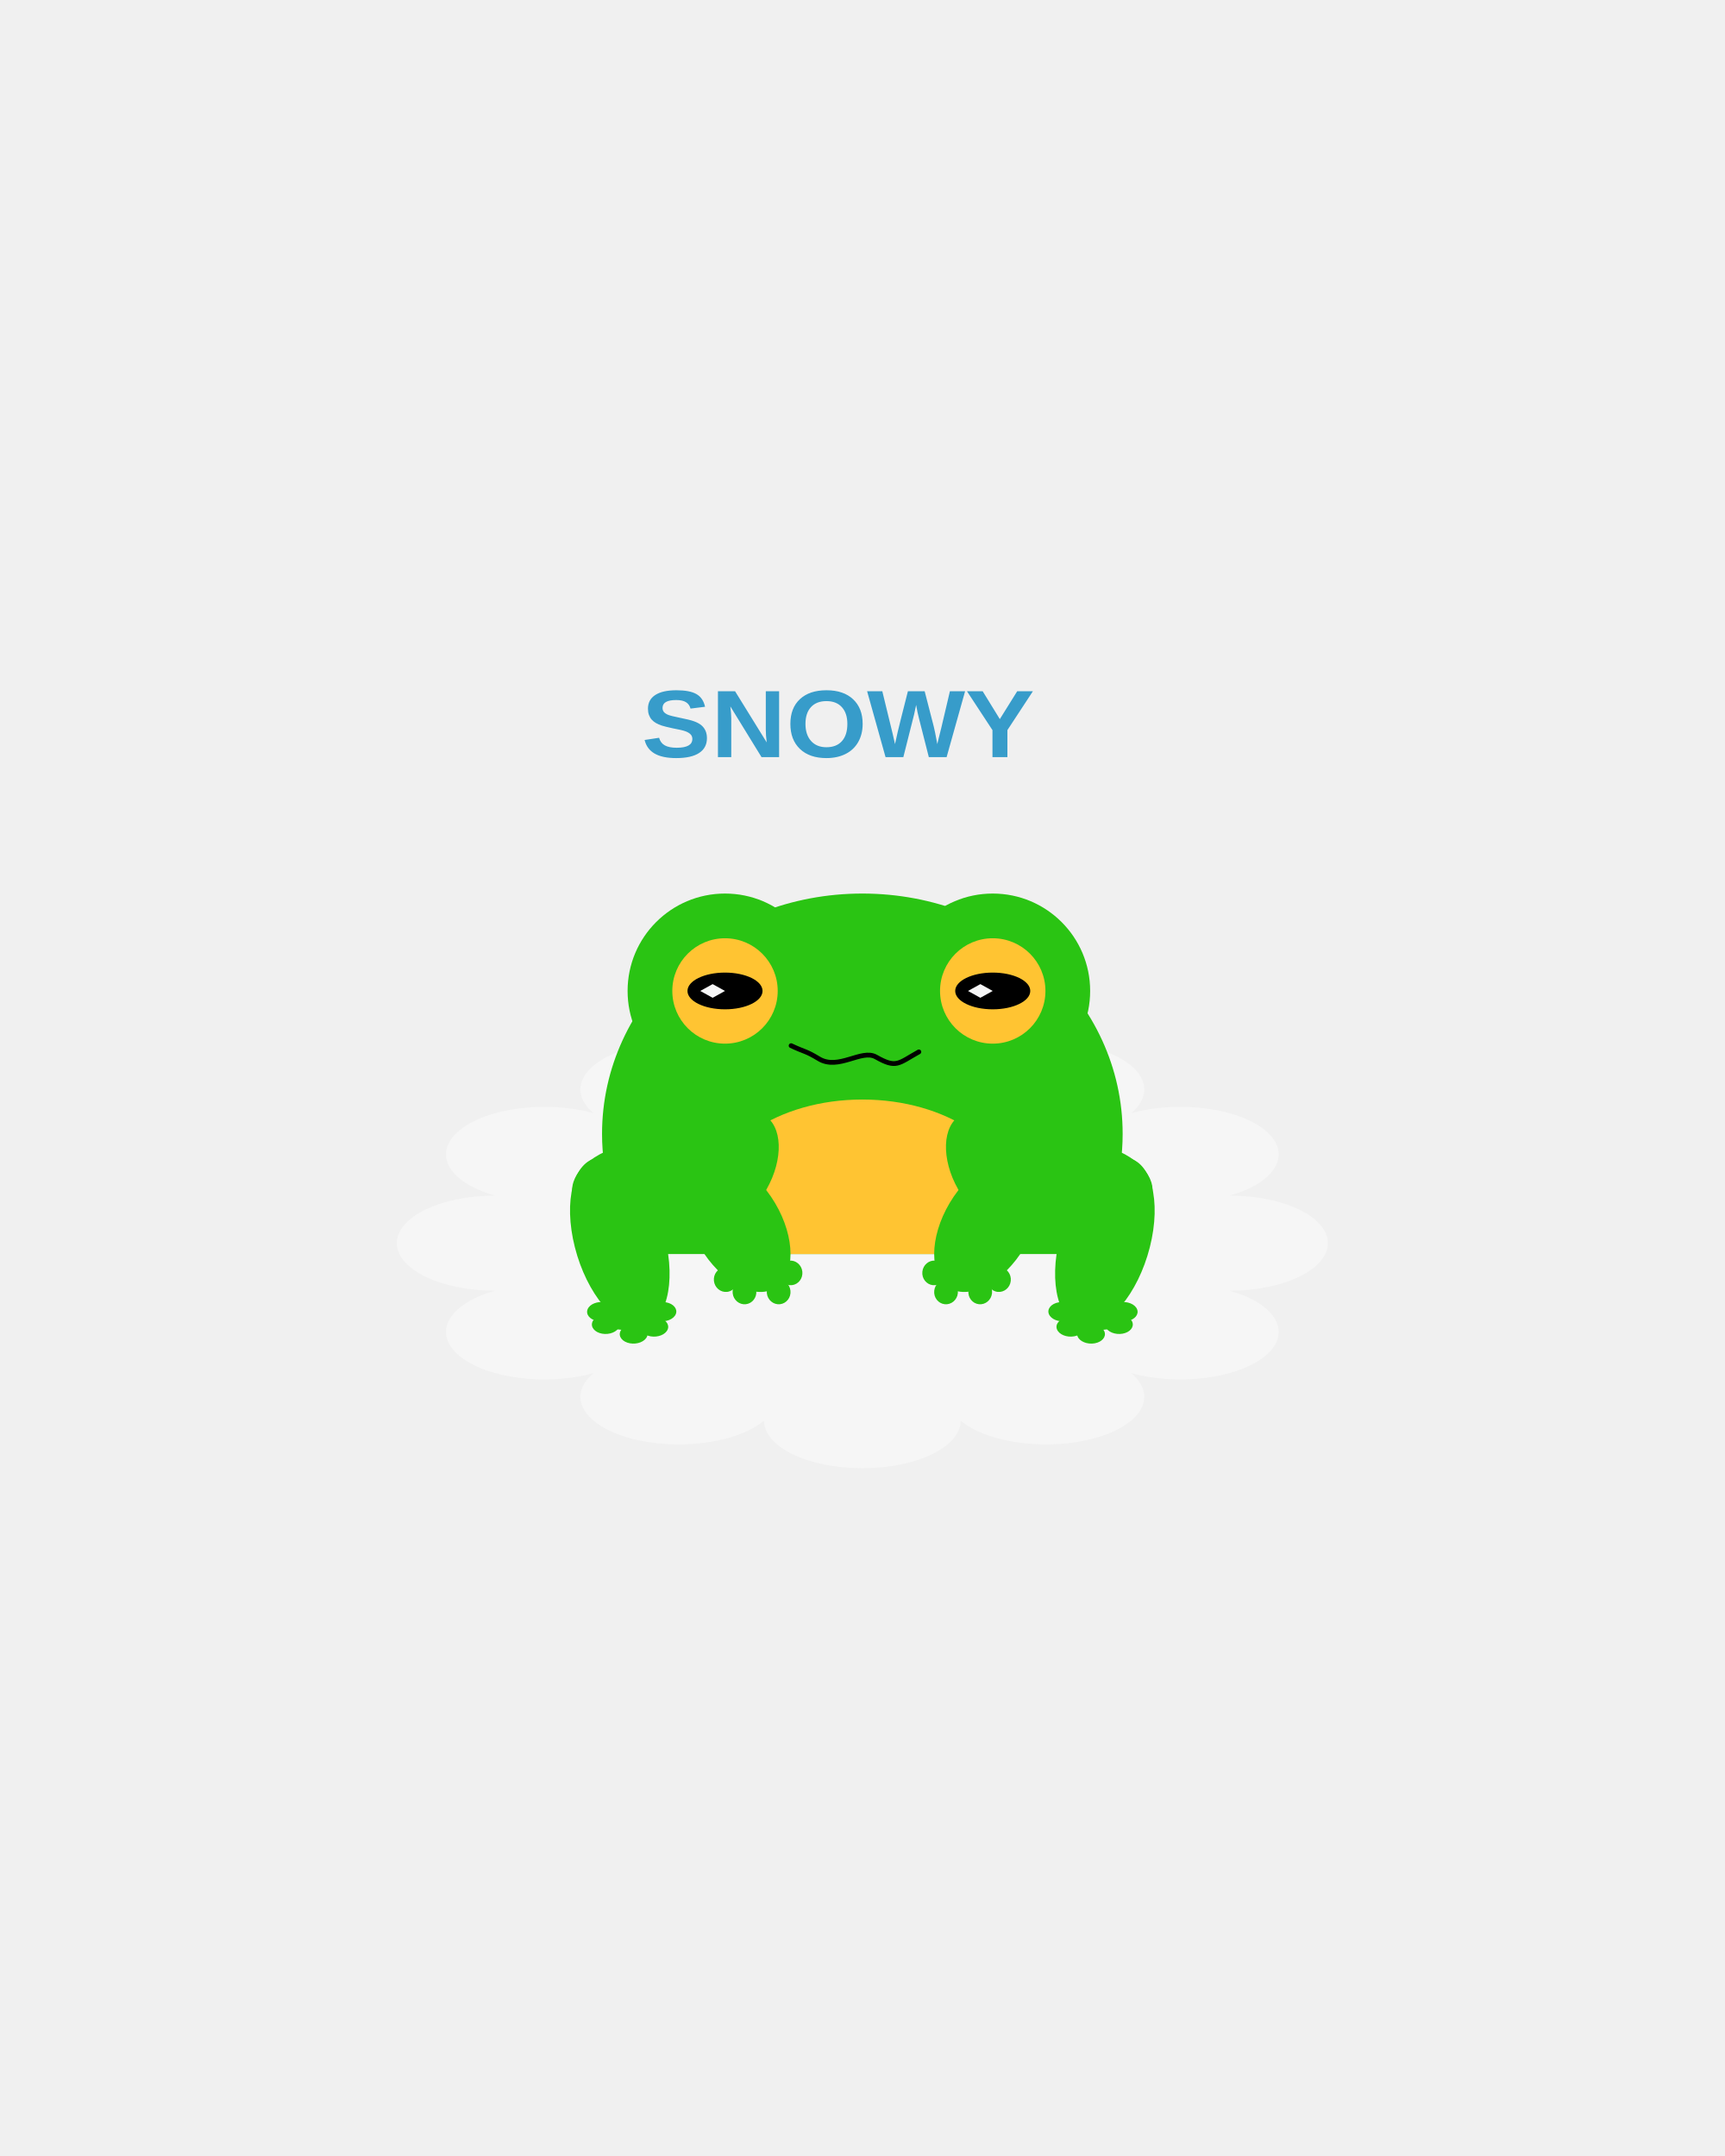
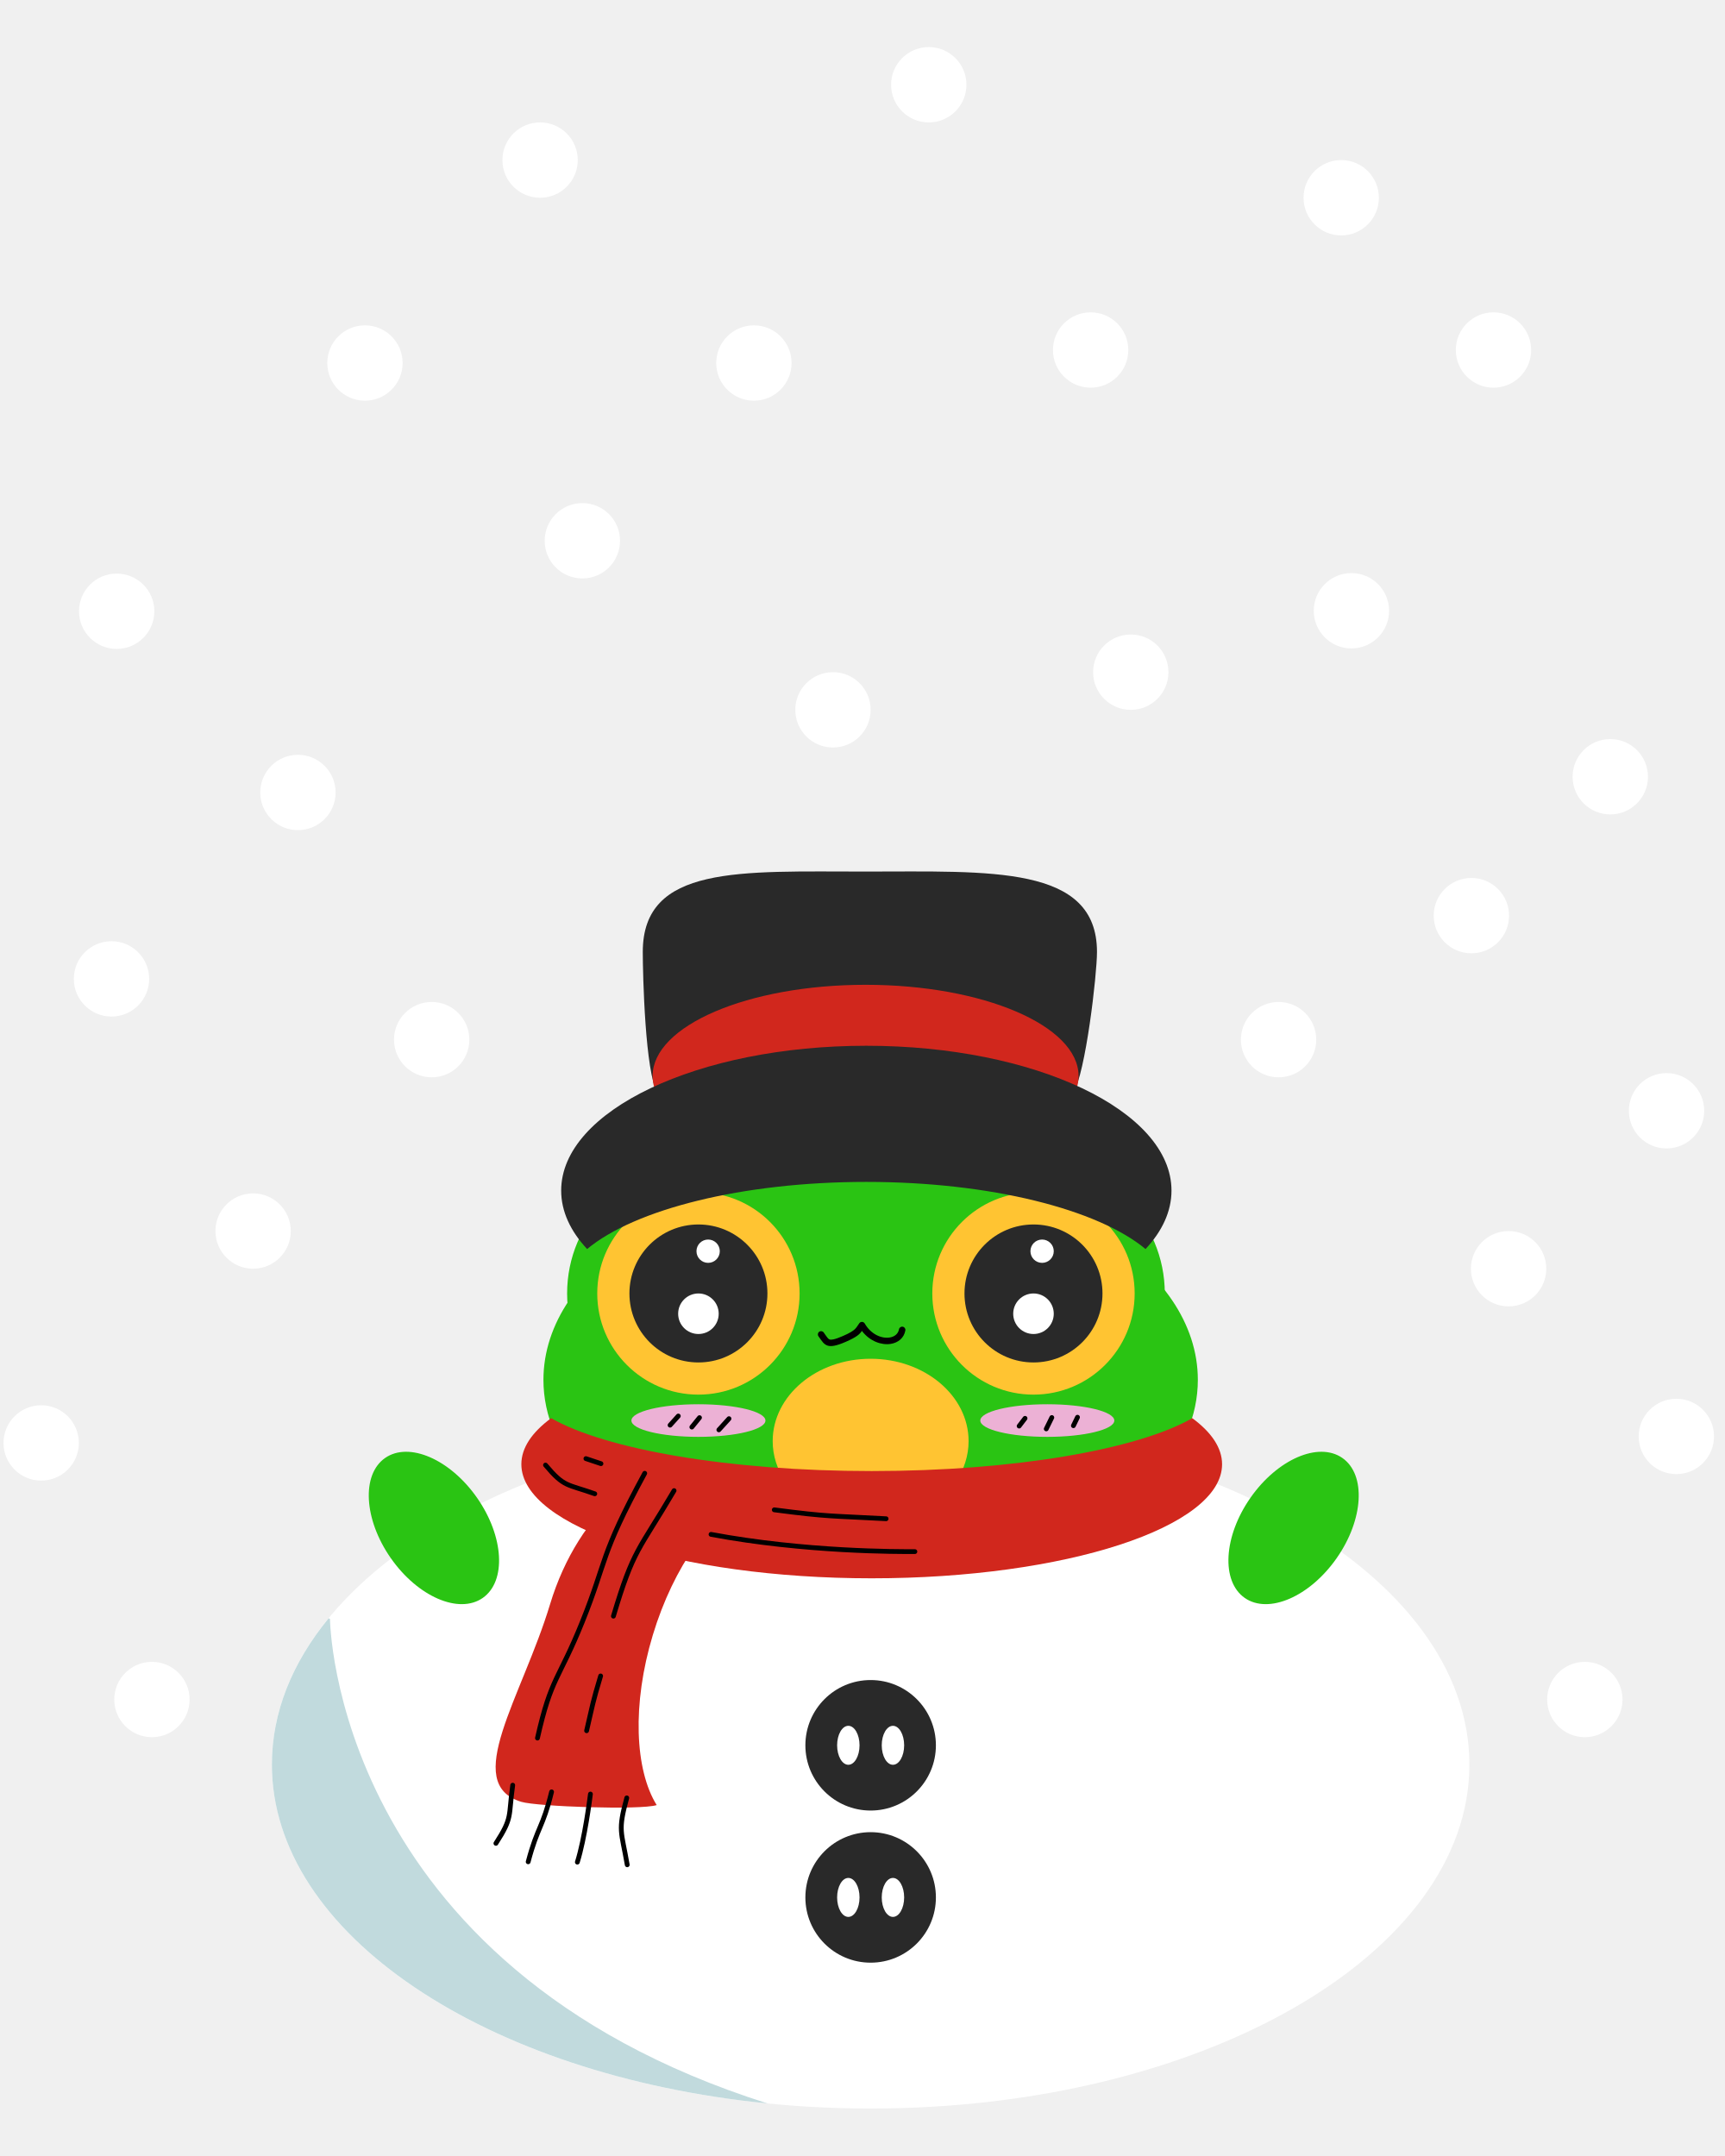
<svg xmlns="http://www.w3.org/2000/svg" width="100%" height="100%" viewBox="0 0 2250 2813" version="1.1" xml:space="preserve" style="fill-rule:evenodd;clip-rule:evenodd;stroke-linecap:round;stroke-linejoin:round;stroke-miterlimit:1.5;">
  <rect id="SNOWY" x="-0" y="0" width="2250" height="2812.5" style="fill:none;" />
  <g>
+     <ellipse cx="1135.818" cy="2302.255" rx="781.113" ry="448.817" style="fill:#fff;" />
+     <path d="M1505.49,1934.049l-739.343,0c-37.465,-40.628 -57.188,-86.715 -57.188,-133.628c0,-147.502 191.27,-267.256 426.86,-267.256c235.59,0 426.86,119.753 426.86,267.256c0,46.913 -19.724,93 -57.188,133.628Z" style="fill:#2ac413;" />
+     <circle cx="911.155" cy="1687.622" r="171.306" style="fill:#2ac413;" />
+     <ellipse cx="911.155" cy="1853.438" rx="87.42" ry="21.278" style="fill:#ecb1d5;" />
+     <circle cx="1348.263" cy="1687.622" r="171.306" style="fill:#2ac413;" />
+     <ellipse cx="1366.297" cy="1853.438" rx="87.42" ry="21.278" style="fill:#ecb1d5;" />
+     <circle cx="911.155" cy="1687.622" r="131.99" style="fill:#ffc432;" />
+     <circle cx="1348.263" cy="1687.622" r="131.99" style="fill:#ffc432;" />
+     <path d="M1246.476,1934.049l-221.317,0c-11.215,-16.339 -17.119,-34.874 -17.119,-53.741c0,-59.321 57.255,-107.482 127.777,-107.482c70.522,0 127.777,48.161 127.777,107.482c0,18.867 -5.904,37.402 -17.119,53.741Z" style="fill:#ffc432;" />
+     <path d="M502.405,1902.276c-31.08,21.679 -27.777,80.191 7.372,130.582c35.149,50.391 88.918,73.702 119.998,52.024c31.08,-21.679 27.777,-80.191 -7.372,-130.582c-35.149,-50.391 -88.918,-73.702 -119.998,-52.024Z" style="fill:#2ac413;" />
+     <path d="M1751.248,1902.276c31.08,21.679 27.777,80.191 -7.372,130.582c-35.149,50.391 -88.918,73.702 -119.998,52.024c-31.08,-21.679 -27.777,-80.191 7.372,-130.582c35.149,-50.391 88.918,-73.702 119.998,-52.024Z" style="fill:#2ac413;" />
+     <circle cx="1348.263" cy="1687.622" r="90.015" style="fill:#292929;" />
+     <circle cx="911.155" cy="1687.622" r="90.015" style="fill:#292929;" />
+     <circle cx="1348.263" cy="1714.072" r="26.449" style="fill:#fff;" />
+     <circle cx="911.155" cy="1714.072" r="26.449" style="fill:#fff;" />
    <g>
-       <path d="M996.664,1390.378c0,-34.249 57.505,-62.056 128.336,-62.056c70.83,0 128.336,27.806 128.336,62.056c35.415,-29.661 113.969,-39.839 175.31,-22.714c61.341,17.125 82.389,55.109 46.974,84.77c61.341,-17.125 139.895,-6.947 175.31,22.714c35.415,29.661 14.367,67.645 -46.974,84.77c70.83,0 128.336,27.806 128.336,62.056c0,34.249 -57.505,62.056 -128.336,62.056c61.341,17.125 82.389,55.109 46.974,84.77c-35.415,29.661 -113.969,39.839 -175.31,22.714c35.415,29.661 14.367,67.645 -46.974,84.77c-61.341,17.125 -139.895,6.947 -175.31,-22.714c0,34.249 -57.505,62.056 -128.336,62.056c-70.83,0 -128.336,-27.806 -128.336,-62.056c-35.415,29.661 -113.969,39.839 -175.31,22.714c-61.341,-17.125 -82.389,-55.109 -46.974,-84.77c-61.341,17.125 -139.895,6.947 -175.31,-22.714c-35.415,-29.661 -14.367,-67.645 46.974,-84.77c-70.83,0 -128.336,-27.806 -128.336,-62.056c0,-34.249 57.505,-62.056 128.336,-62.056c-61.341,-17.125 -82.389,-55.109 -46.974,-84.77c35.415,-29.661 113.969,-39.839 175.31,-22.714c-35.415,-29.661 -14.367,-67.645 46.974,-84.77c61.341,-17.125 139.895,-6.947 175.31,22.714Z" style="fill:#f6f6f6;" />
-       <path d="M1419.088,1636.155l-588.176,0c-29.805,-47.664 -45.496,-101.733 -45.496,-156.771c0,-173.048 152.162,-313.542 339.583,-313.542c187.421,0 339.583,140.493 339.583,313.542c0,55.038 -15.691,109.106 -45.496,156.771Z" style="fill:#2ac413;" />
-       <circle cx="945.833" cy="1292.926" r="127.083" style="fill:#2ac413;" />
-       <circle cx="1295.103" cy="1292.926" r="127.083" style="fill:#2ac413;" />
-       <circle cx="945.833" cy="1292.926" r="68.75" style="fill:#ffc432;" />
-       <circle cx="1295.103" cy="1292.926" r="68.75" style="fill:#ffc432;" />
-       <ellipse cx="1295.103" cy="1292.926" rx="48.958" ry="23.958" />
-       <ellipse cx="945.833" cy="1292.926" rx="48.958" ry="23.958" />
-       <path d="M1297.303,1636.155l-344.606,0c-17.462,-20.428 -26.655,-43.6 -26.655,-67.188c0,-74.164 89.15,-134.375 198.958,-134.375c109.808,0 198.958,60.211 198.958,134.375c0,23.588 -9.193,46.76 -26.655,67.187Z" style="fill:#ffc432;" />
-       <path d="M1198.715,1372.429c-27.261,15.203 -29.075,21.863 -56.037,6.607c-18.82,-10.649 -48.821,17.88 -74.442,2.362c-17.507,-10.604 -17.905,-8.456 -36.166,-17.08" style="fill:none;stroke:#000;stroke-width:6.25px;" />
-       <path d="M945.833,1292.926l-16.146,8.932l-16.146,-8.932l16.146,-8.932l16.146,8.932Z" style="fill:#f6f6f6;" />
-       <path d="M1295.103,1292.926l-16.146,8.932l-16.146,-8.932l16.146,-8.932l16.146,8.932Z" style="fill:#f6f6f6;" />
-       <path d="M891.563,1505.252c23.813,19.493 13.504,51.551 -23.007,71.544c-36.511,19.993 -85.487,20.399 -109.3,0.906c-23.813,-19.493 -13.504,-51.551 23.007,-71.544c36.511,-19.993 85.487,-20.399 109.3,-0.906Z" style="fill:#2ac413;" />
-       <path d="M780.645,1510.58c32.357,-3.682 71.147,42.652 86.568,103.404c15.421,60.752 1.672,113.064 -30.685,116.746c-32.357,3.682 -71.147,-42.652 -86.568,-103.404c-15.421,-60.752 -1.672,-113.064 30.685,-116.746Z" style="fill:#2ac413;" />
-       <path d="M881.636,1714.521c-2.691,6.724 -12.724,10.775 -22.39,9.041c-9.666,-1.734 -15.329,-8.601 -12.638,-15.325c2.691,-6.724 12.724,-10.775 22.39,-9.041c9.666,1.734 15.329,8.601 12.638,15.325Z" style="fill:#2ac413;" />
-       <path d="M807.86,1731.04c-2.691,6.724 -12.724,10.775 -22.39,9.041c-9.666,-1.734 -15.329,-8.601 -12.638,-15.325c2.691,-6.724 12.724,-10.775 22.39,-9.041c9.666,1.734 15.329,8.601 12.638,15.325Z" style="fill:#2ac413;" />
-       <path d="M871.056,1734.517c-2.691,6.724 -12.724,10.775 -22.39,9.041c-9.666,-1.734 -15.329,-8.601 -12.638,-15.325c2.691,-6.724 12.724,-10.775 22.39,-9.041c9.666,1.734 15.329,8.601 12.638,15.325Z" style="fill:#2ac413;" />
-       <path d="M844.22,1743.622c-2.691,6.724 -12.724,10.775 -22.39,9.041c-9.666,-1.734 -15.329,-8.601 -12.638,-15.325c2.691,-6.724 12.724,-10.775 22.39,-9.041c9.666,1.734 15.329,8.601 12.638,15.325Z" style="fill:#2ac413;" />
-       <path d="M801.607,1714.521c-2.691,6.724 -12.724,10.775 -22.39,9.041c-9.666,-1.734 -15.329,-8.601 -12.638,-15.325c2.691,-6.724 12.724,-10.775 22.39,-9.041c9.666,1.734 15.329,8.601 12.638,15.325Z" style="fill:#2ac413;" />
-       <path d="M820.278,1702.841c21.983,-2.365 41.547,2.862 43.661,11.667c2.114,8.805 -14.018,17.873 -36.002,20.239c-21.983,2.365 -41.547,-2.862 -43.661,-11.667c-2.114,-8.805 14.018,-17.873 36.002,-20.239Z" style="fill:#2ac413;" />
-       <path d="M1358.437,1505.252c-23.813,19.493 -13.504,51.551 23.007,71.544c36.511,19.993 85.487,20.399 109.3,0.906c23.813,-19.493 13.504,-51.551 -23.007,-71.544c-36.511,-19.993 -85.487,-20.399 -109.3,-0.906Z" style="fill:#2ac413;" />
-       <path d="M1469.355,1510.58c-32.357,-3.682 -71.147,42.652 -86.568,103.404c-15.421,60.752 -1.672,113.064 30.685,116.746c32.357,3.682 71.147,-42.652 86.568,-103.404c15.421,-60.752 1.672,-113.064 -30.685,-116.746Z" style="fill:#2ac413;" />
-       <path d="M1368.364,1714.521c2.691,6.724 12.724,10.775 22.39,9.041c9.666,-1.734 15.329,-8.601 12.638,-15.325c-2.691,-6.724 -12.724,-10.775 -22.39,-9.041c-9.666,1.734 -15.329,8.601 -12.638,15.325Z" style="fill:#2ac413;" />
-       <path d="M1442.14,1731.04c2.691,6.724 12.724,10.775 22.39,9.041c9.666,-1.734 15.329,-8.601 12.638,-15.325c-2.691,-6.724 -12.724,-10.775 -22.39,-9.041c-9.666,1.734 -15.329,8.601 -12.638,15.325Z" style="fill:#2ac413;" />
-       <path d="M1378.944,1734.517c2.691,6.724 12.724,10.775 22.39,9.041c9.666,-1.734 15.329,-8.601 12.638,-15.325c-2.691,-6.724 -12.724,-10.775 -22.39,-9.041c-9.666,1.734 -15.329,8.601 -12.638,15.325Z" style="fill:#2ac413;" />
-       <path d="M1405.78,1743.622c2.691,6.724 12.724,10.775 22.39,9.041c9.666,-1.734 15.329,-8.601 12.638,-15.325c-2.691,-6.724 -12.724,-10.775 -22.39,-9.041c-9.666,1.734 -15.329,8.601 -12.638,15.325Z" style="fill:#2ac413;" />
-       <path d="M1448.393,1714.521c2.691,6.724 12.724,10.775 22.39,9.041c9.666,-1.734 15.329,-8.601 12.638,-15.325c-2.691,-6.724 -12.724,-10.775 -22.39,-9.041c-9.666,1.734 -15.329,8.601 -12.638,15.325Z" style="fill:#2ac413;" />
-       <path d="M1429.722,1702.841c-21.983,-2.365 -41.547,2.862 -43.661,11.667c-2.114,8.805 14.018,17.873 36.002,20.239c21.983,2.365 41.547,-2.862 43.661,-11.667c2.114,-8.805 -14.018,-17.873 -36.002,-20.239Z" style="fill:#2ac413;" />
-       <path d="M996.557,1454.81c24.436,13.898 25.98,57.347 3.446,96.965c-22.534,39.619 -60.667,60.5 -85.102,46.602c-24.436,-13.898 -25.98,-57.347 -3.446,-96.965c22.534,-39.619 60.667,-60.5 85.102,-46.602Z" style="fill:#2ac413;" />
-       <path d="M913.439,1516.42c26.927,-16.011 70.671,7.792 97.624,53.121c26.953,45.329 26.975,95.13 0.048,111.141c-26.927,16.011 -70.671,-7.792 -97.624,-53.121c-26.953,-45.329 -26.975,-95.13 -0.048,-111.141Z" style="fill:#2ac413;" />
-       <path d="M1046.71,1659.16c0.943,8.834 -5.195,16.742 -13.696,17.649c-8.502,0.907 -16.17,-5.528 -17.112,-14.361c-0.943,-8.834 5.195,-16.742 13.696,-17.649c8.502,-0.907 16.17,5.528 17.112,14.361Z" style="fill:#2ac413;" />
-       <path d="M986.632,1684.01c0.943,8.834 -5.195,16.742 -13.696,17.649c-8.502,0.907 -16.17,-5.528 -17.112,-14.361c-0.943,-8.834 5.195,-16.742 13.696,-17.649c8.502,-0.907 16.17,5.528 17.112,14.361Z" style="fill:#2ac413;" />
-       <path d="M1031.211,1684.01c0.943,8.834 -5.195,16.742 -13.696,17.649c-8.502,0.907 -16.17,-5.528 -17.112,-14.361c-0.943,-8.834 5.195,-16.742 13.696,-17.649c8.502,-0.907 16.17,5.528 17.112,14.361Z" style="fill:#2ac413;" />
-       <path d="M962.18,1667.921c0.943,8.834 -5.195,16.742 -13.696,17.649c-8.502,0.907 -16.17,-5.528 -17.112,-14.361c-0.943,-8.834 5.195,-16.742 13.696,-17.649c8.502,-0.907 16.17,5.528 17.112,14.361Z" style="fill:#2ac413;" />
-       <path d="M1253.443,1454.81c-24.436,13.898 -25.98,57.347 -3.446,96.965c22.534,39.619 60.667,60.5 85.102,46.602c24.436,-13.898 25.98,-57.347 3.446,-96.965c-22.534,-39.619 -60.667,-60.5 -85.102,-46.602Z" style="fill:#2ac413;" />
-       <path d="M1336.561,1516.42c-26.927,-16.011 -70.671,7.792 -97.624,53.121c-26.953,45.329 -26.975,95.13 -0.048,111.141c26.927,16.011 70.671,-7.792 97.624,-53.121c26.953,-45.329 26.975,-95.13 0.048,-111.141Z" style="fill:#2ac413;" />
-       <path d="M1203.29,1659.16c-0.943,8.834 5.195,16.742 13.696,17.649c8.502,0.907 16.17,-5.528 17.112,-14.361c0.943,-8.834 -5.195,-16.742 -13.696,-17.649c-8.502,-0.907 -16.17,5.528 -17.112,14.361Z" style="fill:#2ac413;" />
-       <path d="M1263.368,1684.01c-0.943,8.834 5.195,16.742 13.696,17.649c8.502,0.907 16.17,-5.528 17.112,-14.361c0.943,-8.834 -5.195,-16.742 -13.696,-17.649c-8.502,-0.907 -16.17,5.528 -17.112,14.361Z" style="fill:#2ac413;" />
-       <path d="M1218.789,1684.01c-0.943,8.834 5.195,16.742 13.696,17.649c8.502,0.907 16.17,-5.528 17.112,-14.361c0.943,-8.834 -5.195,-16.742 -13.696,-17.649c-8.502,-0.907 -16.17,5.528 -17.112,14.361Z" style="fill:#2ac413;" />
-       <path d="M1287.82,1667.921c-0.943,8.834 5.195,16.742 13.696,17.649c8.502,0.907 16.17,-5.528 17.112,-14.361c0.943,-8.834 -5.195,-16.742 -13.696,-17.649c-8.502,-0.907 -16.17,5.528 -17.112,14.361Z" style="fill:#2ac413;" />
+       <path d="M884.89,1847.541l-10.725,11.919" style="fill:none;stroke:#000;stroke-width:6.25px;" />
+       <path d="M912.552,1849.65l-9.984,12.298" style="fill:none;stroke:#000;stroke-width:6.25px;" />
+       <path d="M951.023,1850.985l-13.222,14.572" style="fill:none;stroke:#000;stroke-width:6.25px;" />
+       <path d="M1337.238,1850.546l-7.697,10.096" style="fill:none;stroke:#000;stroke-width:6.25px;" />
+       <path d="M1372.175,1849.511l-7.254,14.802" style="fill:none;stroke:#000;stroke-width:6.25px;" />
+       <path d="M1405.681,1849.112l-5.342,11.022" style="fill:none;stroke:#000;stroke-width:6.25px;" />
    </g>
-     <g transform="matrix(1,0,0,0.921167,0,85.86253)">
-       <g transform="matrix(135.6974,0,0,135.6974,1349.683,979.2114)" />
-       <text x="837.041px" y="979.211px" style="font-family:'Arial-BoldMT', 'Arial', sans-serif;font-weight:700;font-size:135.697px;fill:#379cca;">SNOWY</text>
+     <path d="M1067.766,1743.492c-1.363,-1.883 -0.941,-4.519 0.942,-5.882c1.883,-1.363 4.519,-0.941 5.882,0.942c1.874,2.59 3.293,4.837 4.714,6.599c0.917,1.136 1.759,2.052 2.961,2.478c1.326,0.471 2.967,0.357 5.245,-0.15c3.096,-0.689 7.048,-2.13 12.304,-4.412c17.642,-7.66 16.737,-10.704 21.292,-16.698c0.854,-1.124 2.214,-1.745 3.623,-1.655c1.409,0.09 2.679,0.88 3.382,2.104c8.162,14.195 21.998,19.959 32.561,18.279c6.106,-0.971 11.027,-4.572 12.139,-10.712c0.414,-2.288 2.608,-3.809 4.896,-3.394c2.288,0.414 3.809,2.608 3.394,4.896c-1.781,9.835 -9.327,15.976 -19.106,17.531c-11.815,1.879 -27.133,-3.221 -37.582,-16.957c-2.843,4.207 -6.276,7.836 -21.245,14.336c-12.76,5.54 -19.346,6.327 -23.723,4.774c-2.173,-0.771 -3.965,-2.072 -5.642,-3.896c-1.863,-2.025 -3.611,-4.827 -6.039,-8.181Z" />
+     <g>
+       <circle cx="1135.818" cy="2277.142" r="85.138" style="fill:#292929;" />
+       <g>
+         <ellipse cx="1106.713" cy="2277.142" rx="14.625" ry="25.421" style="fill:#fff;" />
+         <ellipse cx="1164.923" cy="2277.142" rx="14.625" ry="25.421" style="fill:#fff;" />
+       </g>
    </g>
+     <g>
+       <circle cx="1135.818" cy="2475.623" r="85.138" style="fill:#292929;" />
+       <g>
+         <ellipse cx="1106.713" cy="2475.623" rx="14.625" ry="25.421" style="fill:#fff;" />
+         <ellipse cx="1164.923" cy="2475.623" rx="14.625" ry="25.421" style="fill:#fff;" />
+       </g>
+     </g>
+     <path d="M1555.429,1850.332c24.986,18.386 38.867,38.724 38.867,60.108c0,82.143 -204.808,148.832 -457.073,148.832c-252.266,0 -457.073,-66.689 -457.073,-148.832c0,-21.385 13.881,-41.722 38.867,-60.108c70.988,40.629 231.615,69.007 418.207,69.007c186.591,0 347.218,-28.378 418.207,-69.007Z" style="fill:#d1271d;" />
+     <path d="M856.699,2355.156c-21.244,6.743 -156.079,1.945 -176.55,-4.24c-78.632,-23.757 0.739,-136.288 37.529,-258.056c36.79,-121.768 130.497,-201.341 209.129,-177.584c20.471,6.185 37.915,18.767 51.871,36.145c-49.246,22.515 -99.836,91.842 -127.048,181.909c-27.212,90.067 -23.472,175.809 5.068,221.825Z" style="fill:#d1271d;" />
+     <circle cx="145.452" cy="1277.192" r="49.145" style="fill:#fff;" />
+     <circle cx="388.675" cy="1033.969" r="49.145" style="fill:#fff;" />
+     <circle cx="152.223" cy="797.518" r="49.145" style="fill:#fff;" />
+     <circle cx="476.108" cy="473.633" r="49.145" style="fill:#fff;" />
+     <circle cx="983.517" cy="473.633" r="49.145" style="fill:#fff;" />
+     <circle cx="759.733" cy="705.563" r="49.145" style="fill:#fff;" />
+     <circle cx="563.153" cy="1356.461" r="49.145" style="fill:#fff;" />
+     <circle cx="1668.005" cy="1356.461" r="49.145" style="fill:#fff;" />
+     <circle cx="1475.185" cy="877.005" r="49.145" style="fill:#fff;" />
+     <circle cx="1086.673" cy="926.15" r="49.145" style="fill:#fff;" />
+     <circle cx="1211.647" cy="110.573" r="49.145" style="fill:#fff;" />
+     <circle cx="1422.81" cy="456.666" r="49.145" style="fill:#fff;" />
+     <circle cx="1763.023" cy="796.878" r="49.145" style="fill:#fff;" />
+     <circle cx="1948.37" cy="456.666" r="49.145" style="fill:#fff;" />
+     <circle cx="1749.712" cy="258.008" r="49.145" style="fill:#fff;" />
+     <circle cx="704.592" cy="208.863" r="49.145" style="fill:#fff;" />
+     <circle cx="2100.748" cy="1013.438" r="49.145" style="fill:#fff;" />
+     <circle cx="1919.532" cy="1194.654" r="49.145" style="fill:#fff;" />
+     <circle cx="2174.142" cy="1449.265" r="49.145" style="fill:#fff;" />
+     <circle cx="1968.082" cy="1655.324" r="49.145" style="fill:#fff;" />
+     <circle cx="2186.921" cy="1874.164" r="49.145" style="fill:#fff;" />
+     <circle cx="330.192" cy="1606.179" r="49.145" style="fill:#fff;" />
+     <circle cx="53.725" cy="1882.647" r="49.145" style="fill:#fff;" />
+     <circle cx="198.203" cy="2217.412" r="49.145" style="fill:#fff;" />
+     <circle cx="2067.539" cy="2217.412" r="49.145" style="fill:#fff;" />
+     <path d="M668.879,2329.181c-5.82,41.228 0.308,41.516 -21.926,75.903" style="fill:none;stroke:#000;stroke-width:6.25px;" />
+     <path d="M719.573,2337.888c-11.701,47.785 -18.013,44.244 -30.52,91.259" style="fill:none;stroke:#000;stroke-width:6.25px;" />
+     <path d="M770.262,2340.764c-0.911,7.179 -7.289,57.458 -17.069,88.836" style="fill:none;stroke:#000;stroke-width:6.25px;" />
+     <path d="M817.671,2345.76c-11.834,43.459 -7.096,42.711 0.606,87.294" style="fill:none;stroke:#000;stroke-width:6.25px;" />
+     <path d="M841.098,1922.24c-59.127,108.942 -48.764,112.757 -81.425,193.854c-30.666,76.142 -40.539,71.557 -58.505,151.633" style="fill:none;stroke:#000;stroke-width:6.25px;" />
+     <path d="M879.388,1944.854c-46.358,79.007 -52.716,75.205 -79.146,163.797" style="fill:none;stroke:#000;stroke-width:6.25px;" />
+     <path d="M783.566,2186.662c-10.774,35.961 -9.862,35.369 -18.293,71.479" style="fill:none;stroke:#000;stroke-width:6.25px;" />
+     <path d="M711.649,1911.517c24.625,29.185 27.386,24.382 64.281,37.468" style="fill:none;stroke:#000;stroke-width:6.25px;" />
+     <path d="M927.592,2001.945c122.762,23.031 244.588,22.561 265.939,22.479" style="fill:none;stroke:#000;stroke-width:6.25px;" />
+     <path d="M1010.104,1969.922c72.837,9.462 72.307,7.55 145.883,11.635" style="fill:none;stroke:#000;stroke-width:6.25px;" />
+     <path d="M764.375,1903.115l19.628,6.561" style="fill:none;stroke:#000;stroke-width:6.25px;" />
+     <g>
+       <circle cx="923.819" cy="1632.482" r="15.216" style="fill:#fff;" />
+       <circle cx="1359.496" cy="1632.482" r="15.216" style="fill:#fff;" />
+     </g>
+     <g>
+       <path d="M857.872,1426.143c-16.196,-25.431 -19.317,-154.481 -19.317,-184.06c0,-113.616 126.88,-104.938 290.399,-104.938c163.519,0 302.152,-8.678 302.152,104.938c0,29.579 -14.874,158.629 -31.07,184.06c-46.015,-56.197 -150.133,-95.448 -271.082,-95.448c-120.949,0 -225.067,39.251 -271.082,95.448Z" style="fill:#292929;" />
+       <path d="M875.008,1452.026c-15.189,-14.707 -23.627,-30.975 -23.627,-48.081c0,-65.706 124.501,-119.051 277.85,-119.051c153.35,0 277.85,53.345 277.85,119.051c0,17.106 -8.438,33.374 -23.627,48.081c-43.153,-32.5 -140.797,-55.199 -254.224,-55.199c-113.427,0 -211.07,22.699 -254.224,55.199Z" style="fill:#d1271d;" />
+       <path d="M765.954,1629.673c-21.762,-23.34 -33.852,-49.158 -33.852,-76.305c0,-104.276 178.382,-188.935 398.099,-188.935c219.717,0 398.099,84.659 398.099,188.935c0,27.147 -12.09,52.964 -33.852,76.305c-61.829,-51.577 -201.731,-87.601 -364.247,-87.601c-162.516,0 -302.418,36.024 -364.247,87.601Z" style="fill:#292929;" />
+     </g>
+     <path d="M1001.385,2744.438c-367.143,-36.656 -646.679,-220.811 -646.679,-442.183c0,-68.22 26.547,-132.906 74.024,-190.829l1.764,0.882c0,0 3.396,452.645 570.891,632.13Z" style="fill:#c1dadd;" />
  </g>
</svg>
